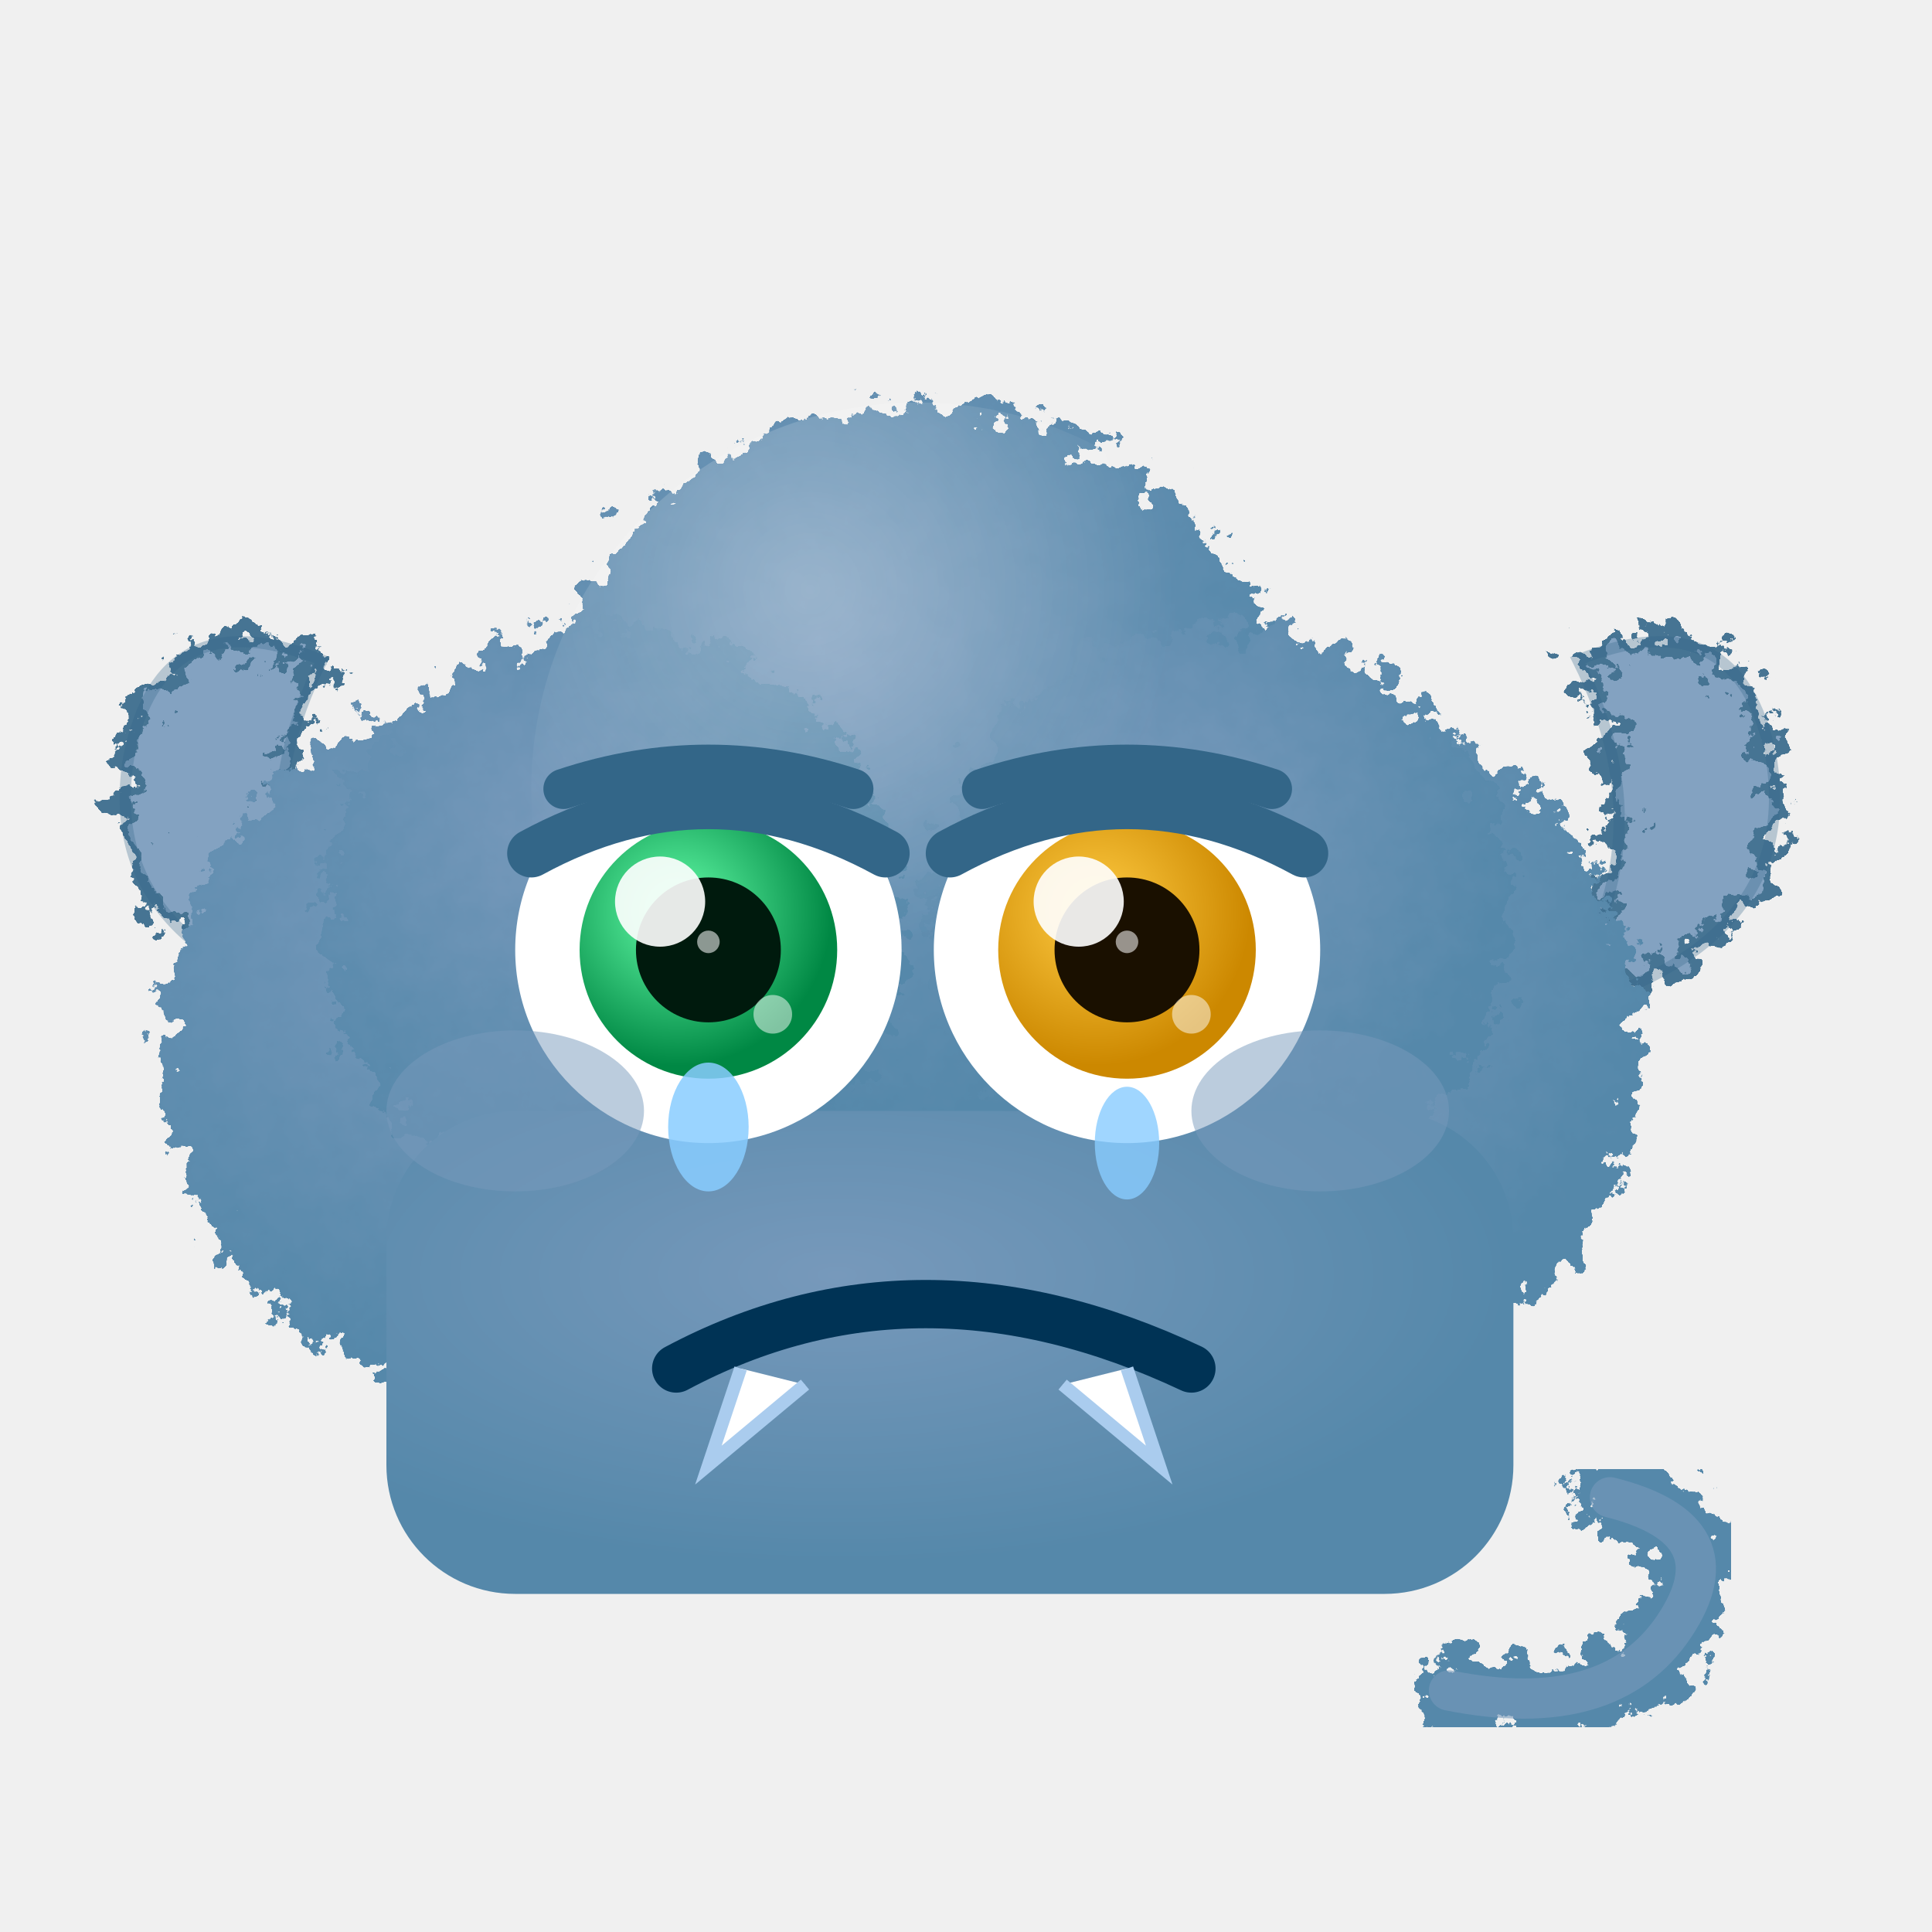
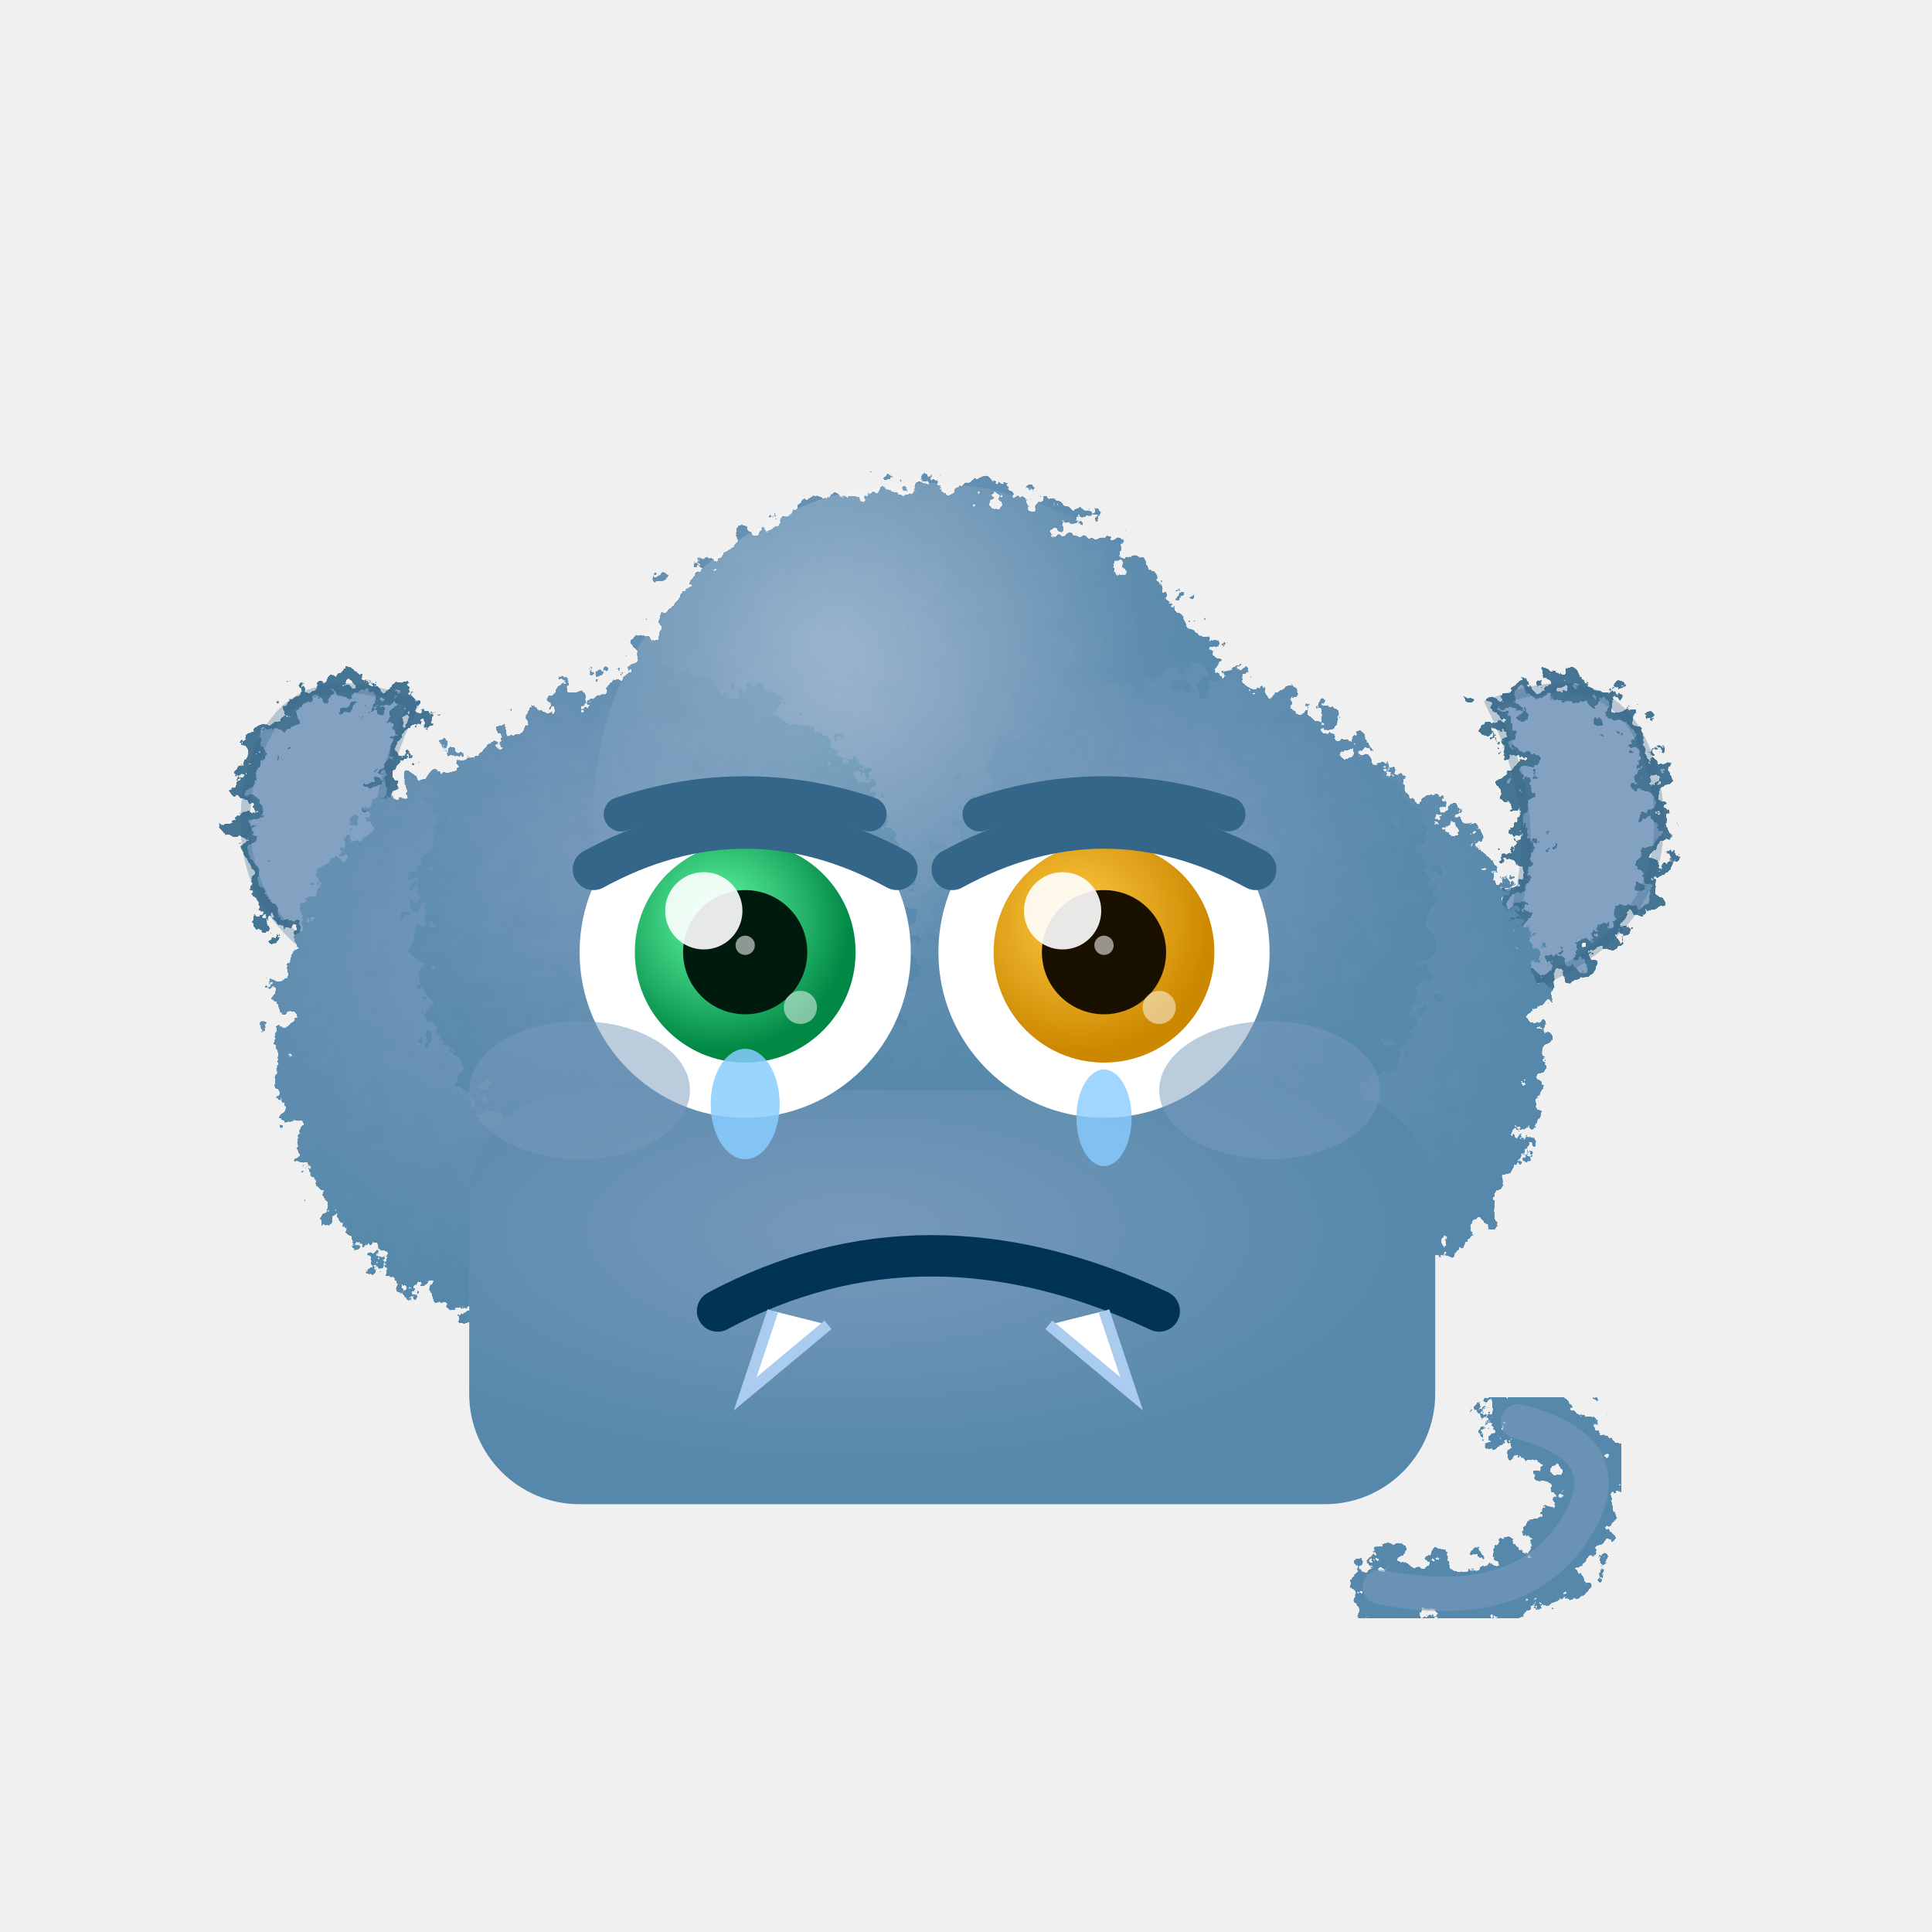
- <svg xmlns="http://www.w3.org/2000/svg" viewBox="0 0 120 120" width="120" height="120">
+ <svg xmlns="http://www.w3.org/2000/svg" viewBox="-10 -10 140 140" width="140" height="140">
  <g transform="translate(0,1)">
    <defs>
      <filter id="fuzz" x="-14%" y="-14%" width="128%" height="128%">
        <feTurbulence type="fractalNoise" baseFrequency="0.6" numOctaves="5" seed="42" result="noise" />
        <feDisplacementMap in="SourceGraphic" in2="noise" scale="5" xChannelSelector="R" yChannelSelector="G" />
      </filter>
      <radialGradient id="body-grad" cx="40%" cy="34%" r="60%">
        <stop offset="0%" stop-color="#7799bb" />
        <stop offset="100%" stop-color="#5588aa" />
      </radialGradient>
      <radialGradient id="iris-l" cx="38%" cy="35%" r="60%">
        <stop offset="0%" stop-color="#66ffaa" />
        <stop offset="100%" stop-color="#008844" />
      </radialGradient>
      <radialGradient id="iris-r" cx="38%" cy="35%" r="60%">
        <stop offset="0%" stop-color="#ffcc44" />
        <stop offset="100%" stop-color="#cc8800" />
      </radialGradient>
      <radialGradient id="sheen" cx="36%" cy="24%" r="48%">
        <stop offset="0%" stop-color="white" stop-opacity="0.28" />
        <stop offset="100%" stop-color="white" stop-opacity="0" />
      </radialGradient>
    </defs>
    <path d="M 90 104 Q 100 106 104 100 Q 108 94 100 92" fill="none" stroke="#5588aa" stroke-width="5" stroke-linecap="round" filter="url(#fuzz)" />
    <path d="M 90 104 Q 100 106 104 100 Q 108 94 100 92" fill="none" stroke="#7799bb" stroke-width="2.5" stroke-linecap="round" opacity="0.6" />
    <path d="M 22 62 Q 6 58 8 46 Q 10 36 20 40 Q 14 52 22 62 Z" fill="#7799bb" stroke="#336688" stroke-width="1.2" filter="url(#fuzz)" opacity="0.9" />
    <path d="M 96 62 Q 112 58 110 46 Q 108 36 98 40 Q 104 52 96 62 Z" fill="#7799bb" stroke="#336688" stroke-width="1.2" filter="url(#fuzz)" opacity="0.9" />
    <path d="M 22 62 Q 6 58 8 46 Q 10 36 20 40 Q 14 52 22 62 Z" fill="none" stroke="#336688" stroke-width="0.7" opacity="0.3" />
    <path d="M 96 62 Q 112 58 110 46 Q 108 36 98 40 Q 104 52 96 62 Z" fill="none" stroke="#336688" stroke-width="0.7" opacity="0.3" />
    <circle cx="32" cy="64" r="22" fill="url(#body-grad)" filter="url(#fuzz)" />
    <circle cx="80" cy="64" r="22" fill="url(#body-grad)" filter="url(#fuzz)" />
    <circle cx="57" cy="48" r="24" fill="url(#body-grad)" filter="url(#fuzz)" />
    <circle cx="38" cy="56" r="18" fill="url(#body-grad)" filter="url(#fuzz)" />
    <circle cx="76" cy="56" r="18" fill="url(#body-grad)" filter="url(#fuzz)" />
    <rect x="24" y="68" width="70" height="30" rx="8" fill="url(#body-grad)" />
    <circle cx="57" cy="48" r="24" fill="url(#sheen)" />
    <circle cx="44" cy="58" r="12" fill="white" />
    <circle cx="44" cy="58" r="8" fill="url(#iris-l)" />
    <circle cx="44" cy="58" r="4.5" fill="#001a0d" />
    <circle cx="41" cy="55" r="2.8" fill="white" opacity="0.9" />
    <circle cx="44" cy="57.5" r="0.7" fill="white" opacity="0.55" />
    <circle cx="48" cy="62" r="1.2" fill="white" opacity="0.5" />
    <circle cx="70" cy="58" r="12" fill="white" />
    <circle cx="70" cy="58" r="8" fill="url(#iris-r)" />
    <circle cx="70" cy="58" r="4.5" fill="#1a1000" />
    <circle cx="67" cy="55" r="2.8" fill="white" opacity="0.9" />
    <circle cx="70" cy="57.5" r="0.7" fill="white" opacity="0.55" />
    <circle cx="74" cy="62" r="1.2" fill="white" opacity="0.5" />
    <path d="M 33 52 Q 44 46 55 52" fill="none" stroke="#336688" stroke-width="3" stroke-linecap="round" />
    <path d="M 59 52 Q 70 46 81 52" fill="none" stroke="#336688" stroke-width="3" stroke-linecap="round" />
    <path d="M 35 48 Q 44 45 53 48" fill="none" stroke="#336688" stroke-width="2.5" stroke-linecap="round" />
    <path d="M 61 48 Q 70 45 79 48" fill="none" stroke="#336688" stroke-width="2.5" stroke-linecap="round" />
    <ellipse cx="32" cy="68" rx="8" ry="5" fill="#7799bb" opacity="0.5" />
    <ellipse cx="82" cy="68" rx="8" ry="5" fill="#7799bb" opacity="0.5" />
    <ellipse cx="44" cy="69" rx="2.5" ry="4" fill="#88ccff" opacity="0.85" />
    <ellipse cx="70" cy="70" rx="2" ry="3.5" fill="#88ccff" opacity="0.8" />
    <path d="M 42 84 Q 57 76 74 84" fill="none" stroke="#003355" stroke-width="3" stroke-linecap="round" />
    <path d="M 46 84 L 44 90 L 50 85" fill="white" stroke="#aaccee" stroke-width="0.8" />
    <path d="M 70 84 L 72 90 L 66 85" fill="white" stroke="#aaccee" stroke-width="0.8" />
  </g>
</svg>
